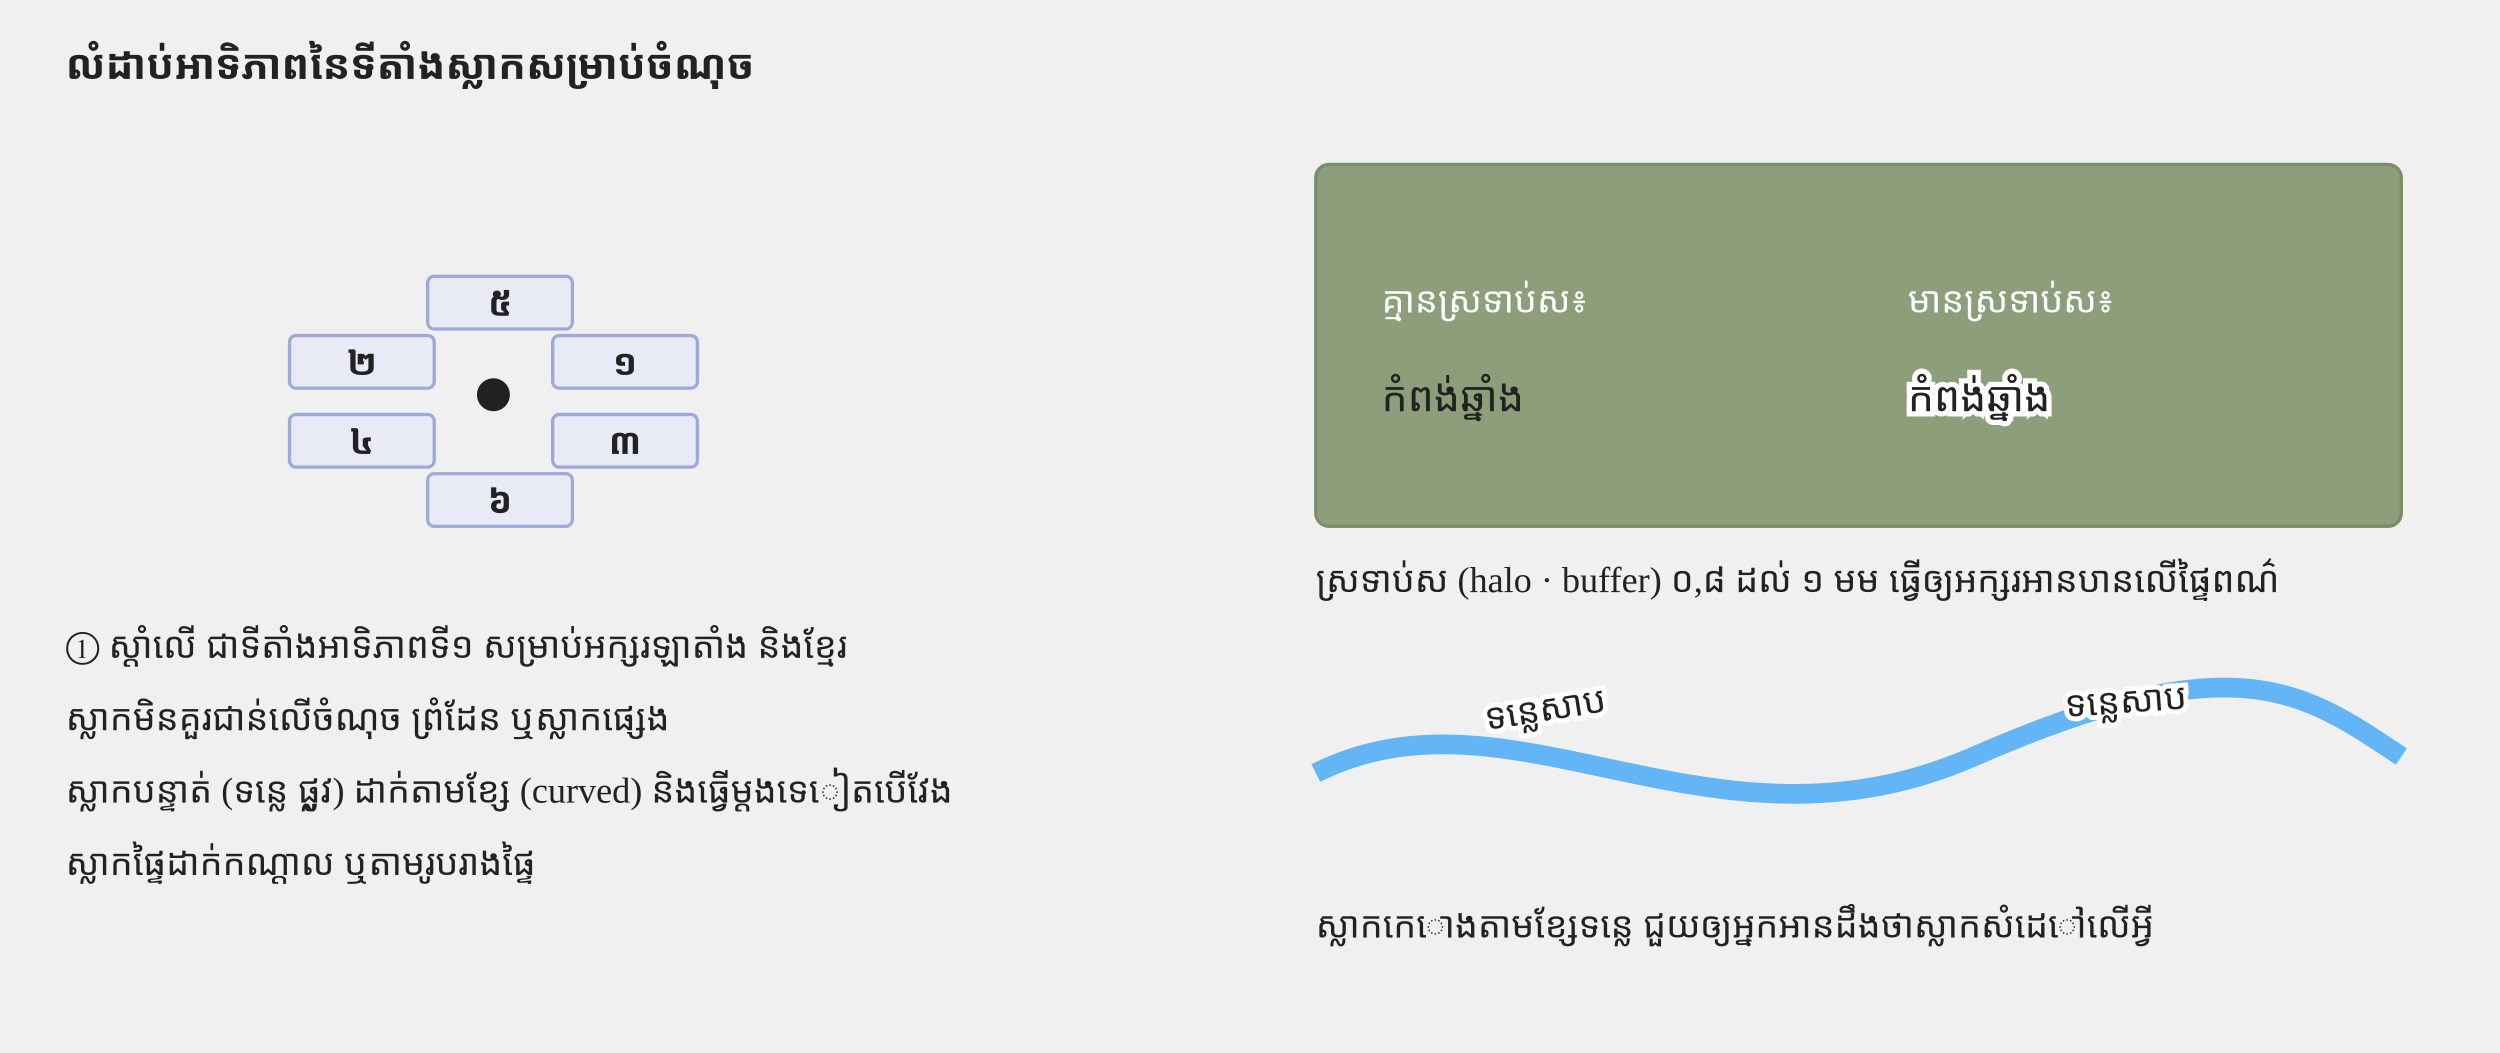
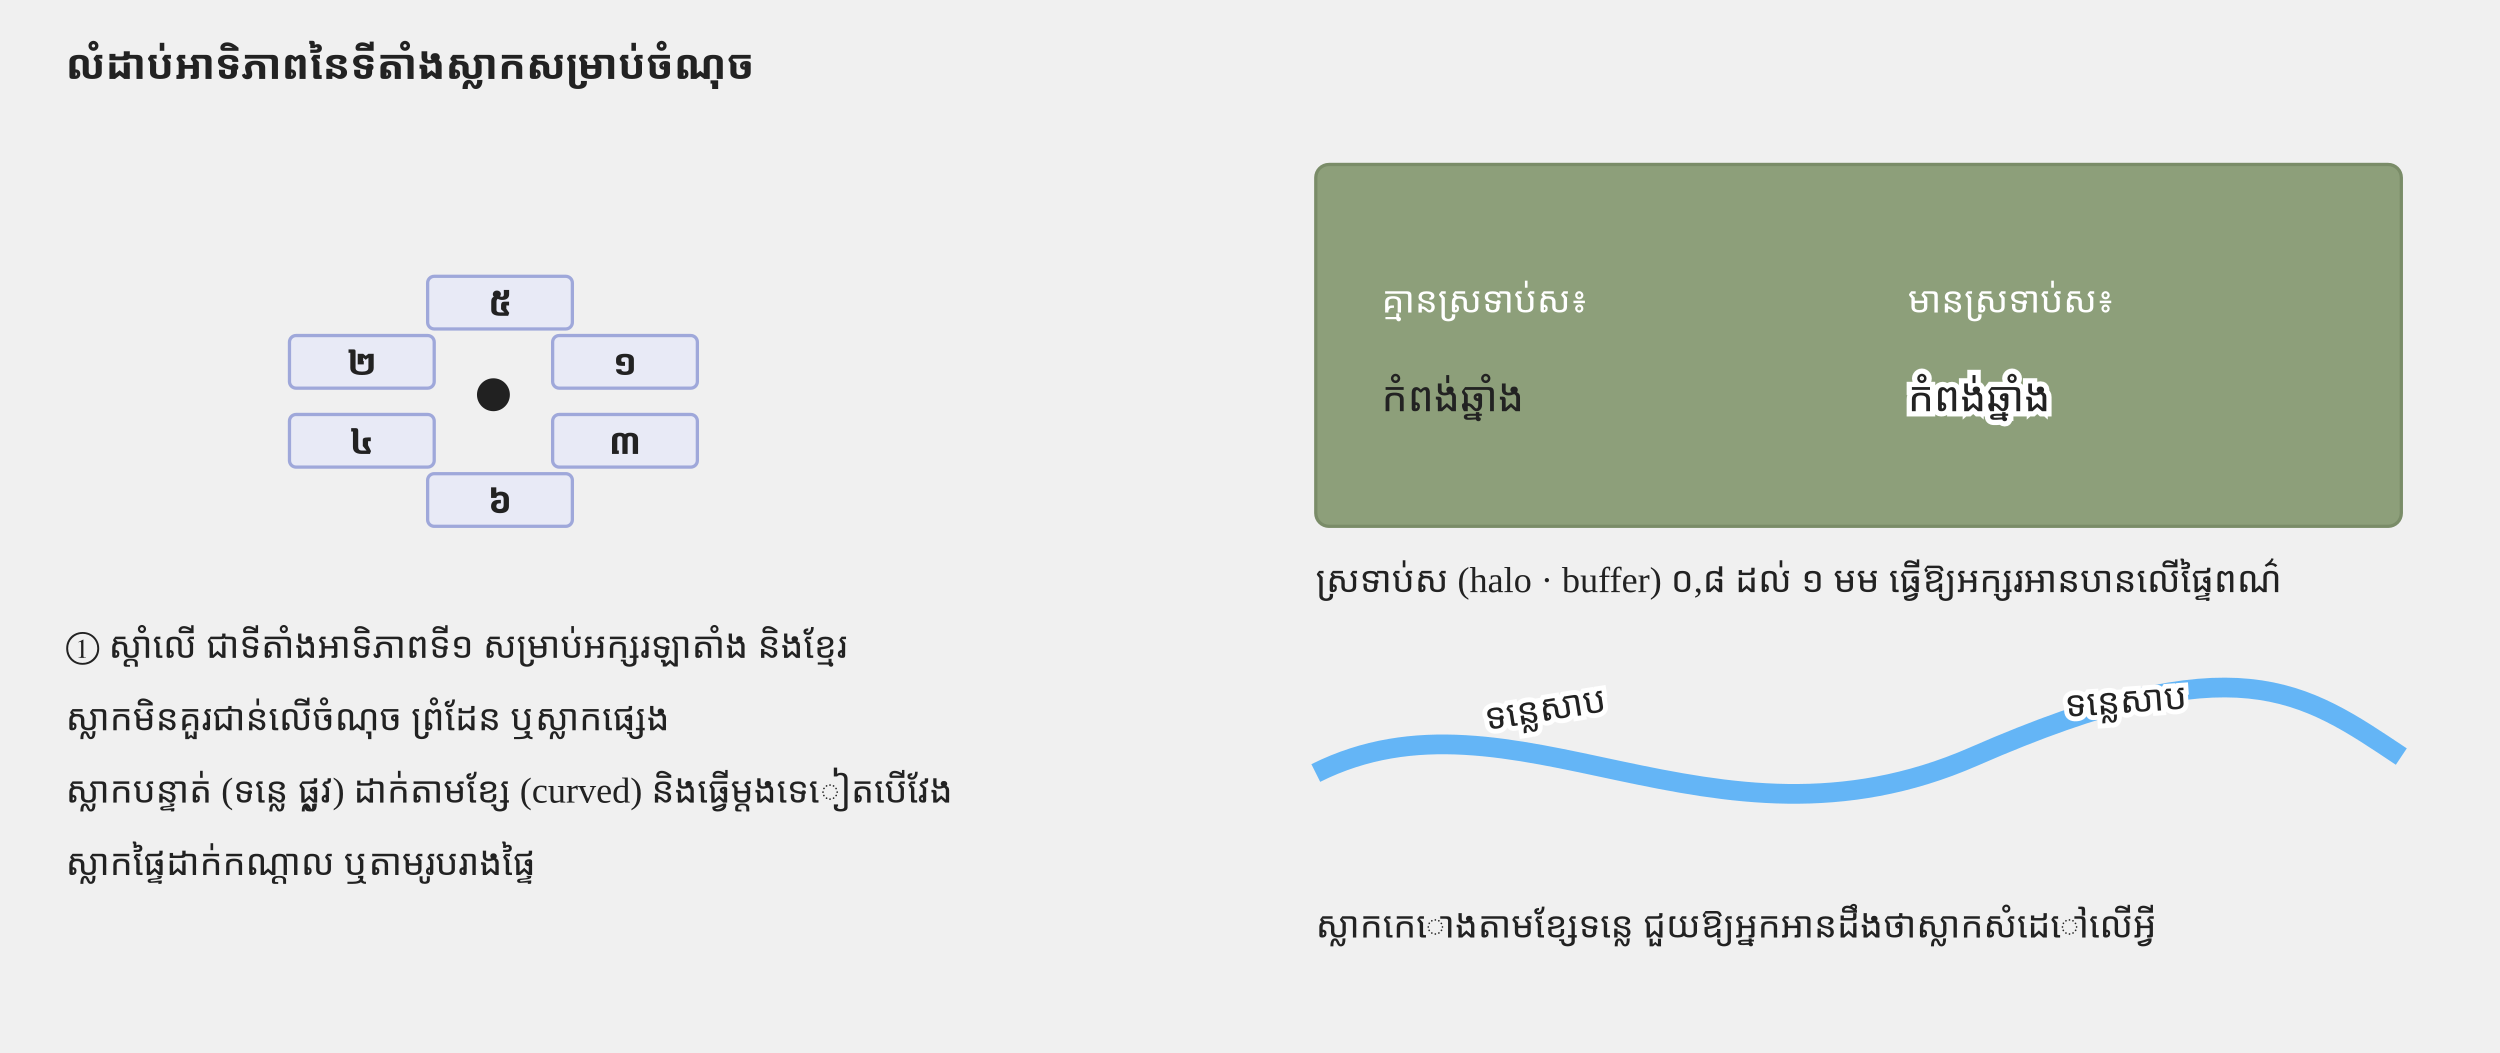
<svg xmlns="http://www.w3.org/2000/svg" viewBox="0 0 760 320" role="img" class="km-fig">
  <style>.km-fig{width:100%;height:auto}.km-fig text{font-family:var(--km-stack,'Battambang',sans-serif);fill:var(--md-default-fg-color,#222)}.km-t{font-size:15px;font-weight:700}.km-s{font-size:12.5px}.km-xs{font-size:11px}.km-box{fill:none;stroke:var(--md-default-fg-color--lighter,#bbb);stroke-width:1.5}.km-hdr{fill:var(--md-primary-fg-color,#00897b);opacity:.14}.km-line{stroke:var(--md-primary-fg-color,#00897b);stroke-width:1.4;stroke-dasharray:4 3;fill:none}.km-pt{fill:var(--md-primary-fg-color,#00897b)}.km-land{fill:var(--md-default-fg-color--lightest,#eee)}.km-arr{stroke:var(--md-default-fg-color--light,#666);stroke-width:1.6;fill:none;marker-end:url(#ah)}.km-ok{fill:#2e7d32}.km-bad{fill:#c62828}.km-mono{font-family:monospace!important;font-size:11.5px}</style>
  <defs>
    <marker id="ah" viewBox="0 0 10 10" refX="9" refY="5" markerWidth="7" markerHeight="7" orient="auto-start-reverse">
      <path d="M0 0L10 5L0 10z" fill="#777" />
    </marker>
  </defs>
  <text class="km-s" x="20" y="24" text-anchor="start" font-weight="700">លំដាប់អាទិភាពនៃទីតាំងស្លាកសម្រាប់ចំណុច</text>
  <circle cx="150" cy="120" r="5" fill="#212121" stroke="none" stroke-width="1.5" opacity="1" />
  <rect class="" x="168" y="102" width="44" height="16" rx="2" style="fill:#e8eaf6;stroke:#9fa8da" />
  <text class="km-xs" x="190" y="114" text-anchor="middle" font-weight="700">១</text>
  <rect class="" x="88" y="102" width="44" height="16" rx="2" style="fill:#e8eaf6;stroke:#9fa8da" />
  <text class="km-xs" x="110" y="114" text-anchor="middle" font-weight="700">២</text>
  <rect class="" x="168" y="126" width="44" height="16" rx="2" style="fill:#e8eaf6;stroke:#9fa8da" />
  <text class="km-xs" x="190" y="138" text-anchor="middle" font-weight="700">៣</text>
  <rect class="" x="88" y="126" width="44" height="16" rx="2" style="fill:#e8eaf6;stroke:#9fa8da" />
  <text class="km-xs" x="110" y="138" text-anchor="middle" font-weight="700">៤</text>
  <rect class="" x="130" y="84" width="44" height="16" rx="2" style="fill:#e8eaf6;stroke:#9fa8da" />
  <text class="km-xs" x="152" y="96" text-anchor="middle" font-weight="700">៥</text>
  <rect class="" x="130" y="144" width="44" height="16" rx="2" style="fill:#e8eaf6;stroke:#9fa8da" />
  <text class="km-xs" x="152" y="156" text-anchor="middle" font-weight="700">៦</text>
  <text class="km-xs" x="20" y="200" text-anchor="start">① ស្ដាំលើ ជាទីតាំងអាទិភាពទី១ សម្រាប់អក្សរឡាតាំង និងខ្មែរ</text>
  <text class="km-xs" x="20" y="222" text-anchor="start">ស្លាកមិនគួរជាន់លើចំណុច ព្រំដែន ឬស្លាកផ្សេង</text>
  <text class="km-xs" x="20" y="244" text-anchor="start">ស្លាកបន្ទាត់ (ទន្លេ ផ្លូវ) ដាក់តាមខ្សែ (curved) និងធ្វើម្ដងទៀតបើវែង</text>
  <text class="km-xs" x="20" y="266" text-anchor="start">ស្លាកផ្ទៃដាក់កណ្ដាល ឬតាមរូបរាងផ្ទៃ</text>
  <rect class="" x="400" y="50" width="330" height="110" rx="4" style="fill:#8d9f7a;stroke:#7a8c68" />
  <text class="km-xs" x="420" y="95" text-anchor="start" style="fill:#fff">គ្មានស្រទាប់ស៖</text>
  <text class="km-s" x="420" y="125" fill="#1b1b1b">កំពង់ឆ្នាំង</text>
  <text class="km-xs" x="580" y="95" text-anchor="start" style="fill:#fff">មានស្រទាប់ស៖</text>
  <text class="km-s" x="580" y="125" stroke="#ffffff" stroke-width="3.2" paint-order="stroke" fill="#1b1b1b">កំពង់ឆ្នាំង</text>
-   <text class="km-xs" x="400" y="180" text-anchor="start">ស្រទាប់ស (halo · buffer) ០,៨ ដល់ ១ មម ធ្វើឲ្យអក្សរអានបានលើផ្ទៃពណ៌</text>
+   <text class="km-xs" x="400" y="180" text-anchor="start">ស្រទាប់ស (halo · buffer) ០,៨ ដល់ ១ មម ធ្វើឱ្យអក្សរអានបានលើផ្ទៃពណ៌</text>
  <path d="M400 235 C460 205 520 265 600 230 S700 210 730 230" fill="none" stroke="#64b5f6" stroke-width="6" opacity="1" />
  <g transform="translate(452 222) rotate(-9)">
    <text class="km-xs" x="0" y="0" stroke="#ffffff" stroke-width="3" paint-order="stroke" fill="#0d47a1">ទន្លេសាប</text>
  </g>
  <g transform="translate(628 218) rotate(-4)">
    <text class="km-xs" x="0" y="0" stroke="#ffffff" stroke-width="3" paint-order="stroke" fill="#0d47a1">ទន្លេសាប</text>
  </g>
-   <text class="km-xs" x="400" y="285" text-anchor="start">ស្លាកកោងតាមខ្សែទន្លេ ជួយឲ្យអ្នកអានដឹងថាស្លាកសំដៅលើអ្វី</text>
+   <text class="km-xs" x="400" y="285" text-anchor="start">ស្លាកកោងតាមខ្សែទន្លេ ជួយឱ្យអ្នកអានដឹងថាស្លាកសំដៅលើអ្វី</text>
</svg>
